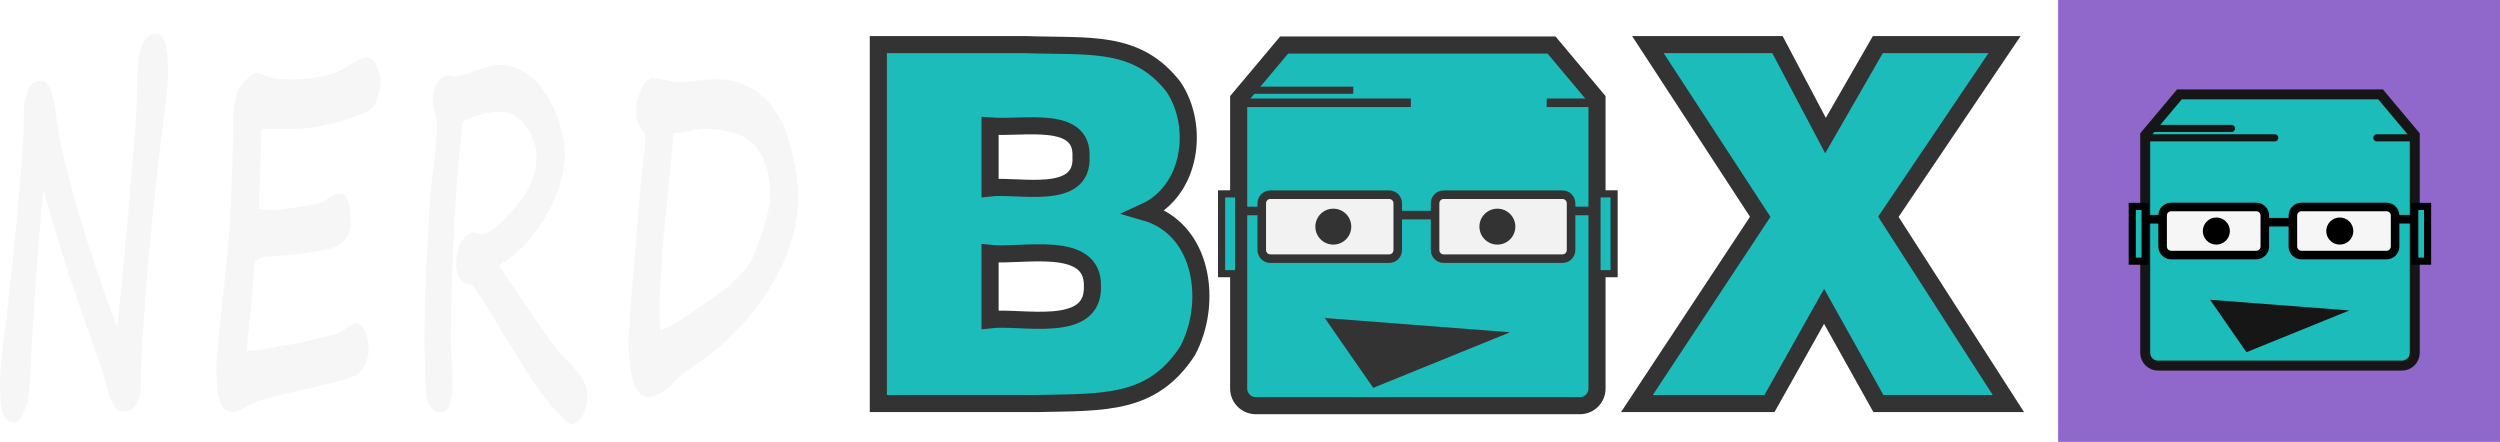
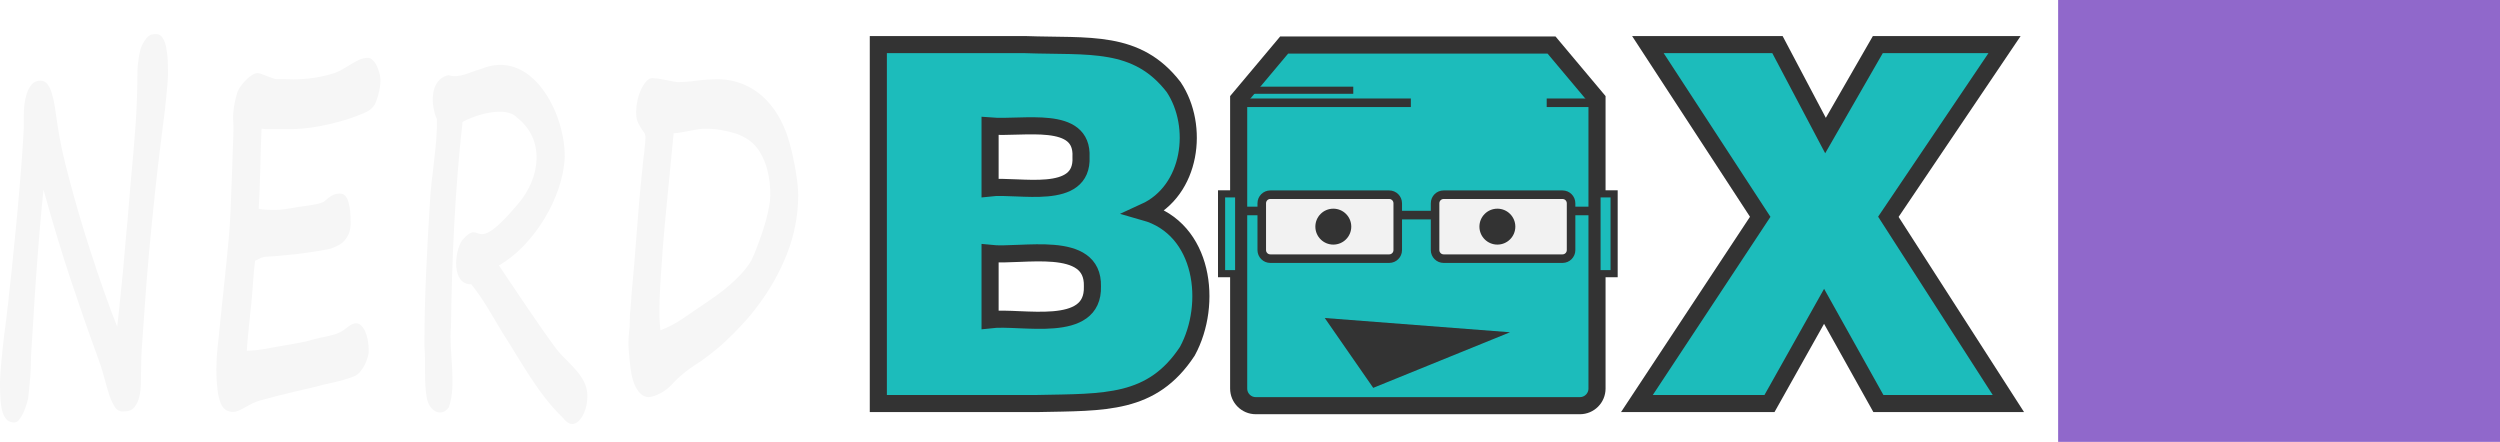
<svg xmlns="http://www.w3.org/2000/svg" viewBox="0 0 1753.9 310">
  <defs>
    <style>.a,.n{fill:#f6f6f6;}.b,.f,.j,.k,.m{fill:#1cbcbb;}.b,.c,.d,.f,.g,.h{stroke:#333;}.b,.c,.d,.f,.j,.k,.m{stroke-miterlimit:10;}.b{stroke-width:12px;}.c,.d,.h,.o{fill:none;}.c,.g,.h,.n,.o{stroke-width:6px;}.d,.f,.k,.m{stroke-width:5px;}.e{fill:#333;}.g{fill:#f2f2f2;}.g,.h,.n,.o{stroke-linejoin:round;}.i{fill:#5c22b3;opacity:0.68;}.j,.k{stroke:#161616;}.j{stroke-width:7px;}.k{stroke-linecap:round;}.l{fill:#161616;}.m,.n,.o{stroke:#000;}</style>
  </defs>
  <path class="a" d="M17,231.2c.6-4.7,1.4-10.8,2.2-18.2s1.7-15.4,2.6-24,1.8-17.7,2.7-27.1,1.8-18.5,2.5-27.4,1.5-17.2,2-24.9,1-14.3,1.2-19.7V81a65.8,65.8,0,0,1,.4-7.1A41.1,41.1,0,0,1,32.3,66a19.6,19.6,0,0,1,3.5-6.4,7.6,7.6,0,0,1,6-2.6,6.2,6.2,0,0,1,4.9,2.3,18.2,18.2,0,0,1,3.1,6.4A62.8,62.8,0,0,1,52,75.5c.6,3.9,1.2,8.2,1.9,12.9s1.6,9.9,3,16.5,3.2,13.7,5.3,21.6,4.4,16.2,7,25.1,5.4,17.7,8.3,26.7,5.9,17.8,9,26.6,6.1,16.9,9.2,24.6c.7-5.8,1.4-11.9,2-18.3s1.4-13,2-19.6,1.2-13.1,1.7-19.4,1.1-12.1,1.6-17.5.8-10.2,1.2-14.5.6-7.4.8-9.7l2.1-23.3c.6-6.7,1.1-13,1.5-18.8s.7-11.5.9-17.1.4-11.8.4-18.5c0-1.7,0-3.6.2-5.7s.4-4,.7-6,.7-3.7,1.1-5.5a24.5,24.5,0,0,1,1.5-4,21.9,21.9,0,0,1,2.7-4.2,7.3,7.3,0,0,1,2.3-2.1,4.5,4.5,0,0,1,2.2-.8,9.7,9.7,0,0,1,2.5-.2,5.1,5.1,0,0,1,4.5,2.7,18.6,18.6,0,0,1,2.5,6.8,64.4,64.4,0,0,1,1.1,9.2c.1,3.3.2,6.5.2,9.6q0,1.5-.3,5.4c-.3,2.6-.5,5.5-.8,8.7s-.6,6.6-1,9.9-.7,6.3-1.1,8.7c-2.2,17.2-4.2,33.5-5.8,48.8s-3.1,29.7-4.3,43.1-2.2,26-3,37.5-1.6,21.9-2.2,31.3c0,1.4-.1,2.7-.2,3.9s-.1,2.5-.1,3.9-.1,3.2-.1,5.1-.1,4.4-.1,7.3c0,5.6-.4,10-1.3,13.1a18.7,18.7,0,0,1-3.3,6.8,8,8,0,0,1-4.2,2.6,32.2,32.2,0,0,1-3.9.4,6.4,6.4,0,0,1-5.5-3,35.8,35.8,0,0,1-4-8.5c-1.2-3.6-2.4-7.9-3.7-12.8s-3.1-10.4-5.3-16.2Q72.2,224,62.9,196T44,133.4c-1,9.6-1.9,19.7-2.8,30.2s-1.6,21-2.4,31.2-1.3,20.1-1.9,29.5-1.1,17.8-1.6,25.2c0,2.9-.1,5.9-.2,9.3s-.4,6.5-.7,9.5-.5,5.5-.7,7.6-.4,3.6-.5,4.1a44.5,44.5,0,0,1-1.4,4.9,44.8,44.8,0,0,1-2.1,5.5,22.7,22.7,0,0,1-2.9,4.6,4.3,4.3,0,0,1-3.2,1.8,7.7,7.7,0,0,1-5.1-1.7,13.1,13.1,0,0,1-3.1-5.2,42.2,42.2,0,0,1-1.5-8.5c-.3-3.4-.4-7.3-.4-11.8q0-2.7.3-7.2c.2-2.9.4-6.2.8-9.8s.7-7.2,1.1-10.9S16.5,234.5,17,231.2Z" transform="translate(-13.5 -0.4)" />
  <path class="a" d="M280.4,57.5a26.2,26.2,0,0,1-.4,4.3,52.3,52.3,0,0,1-1.2,5.4c-.5,1.8-1.1,3.5-1.7,5.1a9.4,9.4,0,0,1-2.1,3.3,13.5,13.5,0,0,1-4,3.1,37.9,37.9,0,0,1-4.8,2.1,137.7,137.7,0,0,1-14.5,4.9c-4.7,1.3-9.2,2.3-13.4,3.1a116.3,116.3,0,0,1-11.6,1.7c-3.5.3-6.4.5-8.9.5H201.2a27.7,27.7,0,0,1-4.2-.3c-.2,3.5-.3,7.9-.5,12.9s-.2,10.3-.4,15.6-.3,10.4-.5,15.3-.4,9-.6,12.4a32.5,32.5,0,0,0,5.1.6l5.7.2a51.2,51.2,0,0,0,7.8-.6l6.5-1a34.5,34.5,0,0,1,4-.7l5.9-.8,6-1.1a20.6,20.6,0,0,0,4.6-1.5l3.1-2.6a21.1,21.1,0,0,1,2.7-1.8,10.2,10.2,0,0,1,2.7-1.1,15.5,15.5,0,0,1,3.1-.3,4.8,4.8,0,0,1,3.6,1.7,10.5,10.5,0,0,1,2.2,4.5,30.1,30.1,0,0,1,1.2,6.5q.3,3.6.3,7.5a20.3,20.3,0,0,1-1.3,8,18.7,18.7,0,0,1-3.3,5.1,14.4,14.4,0,0,1-4.1,3,27.4,27.4,0,0,1-3.6,1.7,18.2,18.2,0,0,1-4.9,1.3c-2.3.5-5,.9-8.1,1.4l-9.7,1.4c-3.4.4-6.7.8-9.7,1l-8.2.8-5.1.3a13.4,13.4,0,0,0-4.6.8l-4.4,2.1c-.7,5.2-1.2,10.8-1.6,16.9s-.9,12.3-1.7,18.9c-.2,2.6-.5,5.2-.8,7.9s-.6,5.3-.8,7.7-.4,4.7-.6,6.8-.3,3.7-.3,5l3.9-.2,4.6-.5,4.9-.7,4.6-.9,9.8-1.7,7.3-1.3,6.1-1.2,6-1.6,4-1,5-1,5-1.3a22,22,0,0,0,4.7-1.9,16.4,16.4,0,0,0,2.6-1.7l2.7-2a16.1,16.1,0,0,1,2.8-1.7,7.1,7.1,0,0,1,2.8-.6,4.8,4.8,0,0,1,3.3,1.5,12.8,12.8,0,0,1,2.8,4,28.5,28.5,0,0,1,1.9,6.2,40,40,0,0,1,.7,7.9,15.8,15.8,0,0,1-.7,4.1,30.1,30.1,0,0,1-2.1,5.4,27.6,27.6,0,0,1-3.2,4.9,11.1,11.1,0,0,1-4,3.1,97.1,97.1,0,0,1-14.3,4.3c-4.8,1-10,2.3-15.8,3.8l-12.4,2.9-11.5,2.8-9.4,2.5a56.7,56.7,0,0,0-5.9,1.8,28.7,28.7,0,0,0-4,1.9l-4.2,2.3c-1.4.8-2.8,1.4-4.1,2a9.7,9.7,0,0,1-3.4.8H177a9.8,9.8,0,0,1-5.1-1.4,10.4,10.4,0,0,1-3.6-4.8,37.2,37.2,0,0,1-2.2-9.4,121.3,121.3,0,0,1-.8-14.9,146.5,146.5,0,0,1,.9-15.4c.7-5.7,1.3-12.5,2.1-20.3s1.5-14.5,2.2-20.8,1.3-12.3,1.9-18.3,1.2-11.8,1.7-17.7.9-12.2,1.2-19c.1-.8.1-2.6.2-5.5s.3-6.4.4-10.4.3-8.3.5-12.8.3-8.8.4-12.8.3-7.4.4-10.4.1-4.8.1-5.6,0-1.9-.1-3.3-.2-2.5-.2-3.4a48.4,48.4,0,0,1,.7-8.1,63.9,63.9,0,0,1,2.1-9.2,16.3,16.3,0,0,1,2.5-4.9,35,35,0,0,1,3.9-4.6,20.9,20.9,0,0,1,4.2-3.4,7.2,7.2,0,0,1,3.7-1.3,10.8,10.8,0,0,1,2.8.6l3.9,1.5,3.9,1.4a7.6,7.6,0,0,0,2.7.7h5l7,.2a99.5,99.5,0,0,0,14.3-1.1,87.9,87.9,0,0,0,14.6-3.4,32.3,32.3,0,0,0,6.2-3l5.7-3.4a43.2,43.2,0,0,1,5.6-3,15.2,15.2,0,0,1,5.9-1.2,4.6,4.6,0,0,1,3.1,1.4,13.8,13.8,0,0,1,2.8,3.7,27.7,27.7,0,0,1,2,5.3A19.8,19.8,0,0,1,280.4,57.5Z" transform="translate(-13.5 -0.4)" />
  <path class="a" d="M425.4,281.3c-.4,8.8-8.1,24.1-17,12.2-17.6-16.9-29.3-39.5-42.5-59.9-6.9-11.4-13.5-23.6-21.8-33.8-13.7.5-12.1-22.4-6.4-30.8,14.7-17,6.4,13.9,39.7-26.1,15.1-17.9,18.8-44.6-1.4-60.2-7.7-8.3-29.8-1.6-38,3.3-5.3,47.1-7.5,96.4-8.1,143.7-1.6,18.2,4.2,40.3-1.5,56.4-5.4,7.7-13.9,2.3-15.4-6.2-2.2-11-.7-24.5-1.7-36-.2-32.6,1.8-68.6,3.8-101.4.9-18.5,5.4-40.2,4.9-58.5-4.5-10.1-5.1-27.9,8.1-30.9,7.7,2.5,14.5-2.1,22.3-4.1,36.1-15.5,59.7,30.8,59.3,61.6-1.1,28.3-21.9,62.3-46.2,76,12.7,18.8,26.9,40.5,40.6,59C412.9,256.5,427.5,265.2,425.4,281.3Z" transform="translate(-13.5 -0.4)" />
  <path class="a" d="M573.5,137.6a112.6,112.6,0,0,1-8,41.2,152.4,152.4,0,0,1-19.4,34.8,152.6,152.6,0,0,1-11.5,14c-4.1,4.5-8.2,8.6-12.3,12.4s-8.1,7.1-11.8,9.9a113.4,113.4,0,0,1-10.2,7.1,81.3,81.3,0,0,0-7.2,5.3,83.3,83.3,0,0,0-8.9,8.5,23.7,23.7,0,0,1-4.7,3.9,23.4,23.4,0,0,1-4.6,2.5,20.1,20.1,0,0,1-3.8,1.4,9.7,9.7,0,0,1-2.4.4c-3.2,0-6-1.8-8.3-5.5s-3.8-8.5-4.5-14.6c-.6-4.5-.9-8.3-1.2-11.5s-.3-5.5-.3-7.1,0-1.6.1-2.8l.3-3.8c.1-1.3.3-2.6.4-3.9s.1-2.3.1-3.1.1-2.6.1-4.2.2-3.3.4-5,.2-3.5.4-5.2.2-3.3.3-4.7c1.4-14.5,2.6-29.2,3.7-44.1s2.4-30.3,4.1-45.9c.1-1.5.3-3.2.5-5.1s.5-3.6.7-5.5.4-3.7.5-5.4a35.8,35.8,0,0,0,.3-4.1,7.7,7.7,0,0,0-.6-3.7L464,91.5c-.7-1.2-1.4-2.2-1.9-3.2a11.1,11.1,0,0,1-1.3-2.7,13.2,13.2,0,0,1-.8-3,23,23,0,0,1-.2-3.9,36.5,36.5,0,0,1,.9-7.7,35.7,35.7,0,0,1,2.5-7.6,20.5,20.5,0,0,1,3.6-5.8c1.4-1.6,2.8-2.4,4.3-2.4l4.4.4,5.5,1,5,1,2.8.4a93.9,93.9,0,0,0,13.3-1,121,121,0,0,1,14.7-1,46.8,46.8,0,0,1,19.7,4.2A48,48,0,0,1,553.3,73c1.1,1.3,2.4,2.9,3.7,4.7a63.9,63.9,0,0,1,4.1,6.8,86.3,86.3,0,0,1,4.2,9.4,124.8,124.8,0,0,1,3.8,13.3c1.4,6.1,2.5,11.7,3.2,16.9A92.8,92.8,0,0,1,573.5,137.6Zm-19.6,0a69,69,0,0,0-2.1-18.2,48.1,48.1,0,0,0-5.4-12.7,29.7,29.7,0,0,0-7.6-8.1,39.6,39.6,0,0,0-8.7-4.4,84.7,84.7,0,0,0-10.8-2.6,67.1,67.1,0,0,0-11-.9,30.5,30.5,0,0,0-5,.4l-5.6,1-5.8,1.1a39.8,39.8,0,0,1-5.8.7l-2.7,27.8c-.9,9.2-1.7,17.8-2.5,25.7s-1.4,15-1.9,21-.9,10.5-1,13.3c-.5,6.2-.9,12.5-1.3,19.2s-.6,12.7-.6,18.2c0,2.7.1,5.1.2,7.1s.3,4,.5,5.9a72,72,0,0,0,15.7-8.2l18.2-12.4c3.6-2.4,6.9-4.8,10.1-7.3a107.4,107.4,0,0,0,8.5-7.4,72.1,72.1,0,0,0,6.7-7.1,53,53,0,0,0,4.6-6.5c.3-.7.9-1.9,1.7-3.8s1.7-4,2.6-6.6,2.1-5.4,3.1-8.5,2-6.2,2.9-9.4,1.5-6.3,2.1-9.2A41.7,41.7,0,0,0,553.9,137.6Z" transform="translate(-13.5 -0.4)" />
  <path class="b" d="M629.7,283.5V31.7H732.9c44.8,1.6,78.1-3.7,104,29.8,18.2,27.3,12.6,72.6-20.3,87.6,41.6,11.8,47.9,64.6,29.9,97.7-24.8,37.7-57.8,35.7-105.4,36.7Zm78.4-151.3c20.1-2.3,65.3,9.5,63.8-21.7,1.4-29.7-40.1-19.8-63.8-21.7Zm0,92.5c22.1-2.6,72.8,10.5,71.8-23.4.9-33.3-49.8-20.7-71.8-23.1Z" transform="translate(-13.5 -0.4)" />
  <path class="b" d="M1161.9,283.5l86.5-131L1169.6,31.7h90.9l33.7,63.8,36.7-63.8h88.9l-81.5,120.8,84.2,131h-91.2l-38.1-68.2-38.3,68.2Z" transform="translate(-13.5 -0.4)" />
  <path class="b" d="M914.4,32H1102l31.9,38V273a12,12,0,0,1-12,12H894.5a12,12,0,0,1-12-12V70Z" transform="translate(-13.5 -0.4)" />
  <line class="c" x1="989.8" y1="72.1" x2="869" y2="72.1" />
  <line class="d" x1="949.4" y1="63.3" x2="874.3" y2="63.3" />
  <line class="c" x1="1120.4" y1="72.1" x2="1085.1" y2="72.1" />
  <polygon class="e" points="929.4 223.1 1059.4 233.1 963.4 272.1 929.4 223.1" />
  <rect class="f" x="857" y="136" width="12" height="56" />
  <rect class="f" x="1120.4" y="136" width="12" height="56" />
  <rect class="g" x="885.2" y="136.6" width="95.4" height="44.86" rx="6" />
  <rect class="g" x="1006.8" y="136.6" width="95.4" height="44.86" rx="6" />
  <line class="h" x1="885.2" y1="148" x2="869" y2="148" />
  <line class="h" x1="980.5" y1="150.9" x2="1006.8" y2="150.9" />
  <line class="h" x1="1119.4" y1="148" x2="1103.2" y2="148" />
  <circle class="e" cx="935.4" cy="159" r="12.6" />
  <circle class="e" cx="1050.5" cy="159" r="12.6" />
  <rect class="i" x="1443.9" width="310" height="310" />
-   <path class="j" d="M1542.5,66.6h141.1l24,28.6V247.9a9,9,0,0,1-9,9H1527.5a9,9,0,0,1-9-9V95.2Z" transform="translate(-13.5 -0.4)" />
-   <line class="k" x1="1595.9" y1="96.7" x2="1505" y2="96.7" />
-   <line class="k" x1="1565.5" y1="90.1" x2="1509" y2="90.1" />
-   <line class="k" x1="1694.1" y1="96.7" x2="1667.5" y2="96.7" />
-   <polygon class="l" points="1550.5 210.3 1648.2 217.8 1576 247.1 1550.5 210.3" />
-   <rect class="m" x="1495.9" y="144.8" width="9" height="38.42" />
-   <rect class="m" x="1694.1" y="144.8" width="9" height="38.42" />
-   <rect class="n" x="1517.2" y="145.2" width="71.7" height="33.74" rx="6" />
-   <rect class="n" x="1608.6" y="145.2" width="71.7" height="33.74" rx="6" />
-   <line class="o" x1="1517.2" y1="153.8" x2="1505" y2="153.8" />
-   <line class="o" x1="1588.9" y1="155.9" x2="1608.6" y2="155.9" />
-   <line class="o" x1="1693.3" y1="153.8" x2="1681.1" y2="153.8" />
-   <circle cx="1554.9" cy="162.1" r="9.5" />
-   <circle cx="1641.5" cy="162.1" r="9.5" />
</svg>
